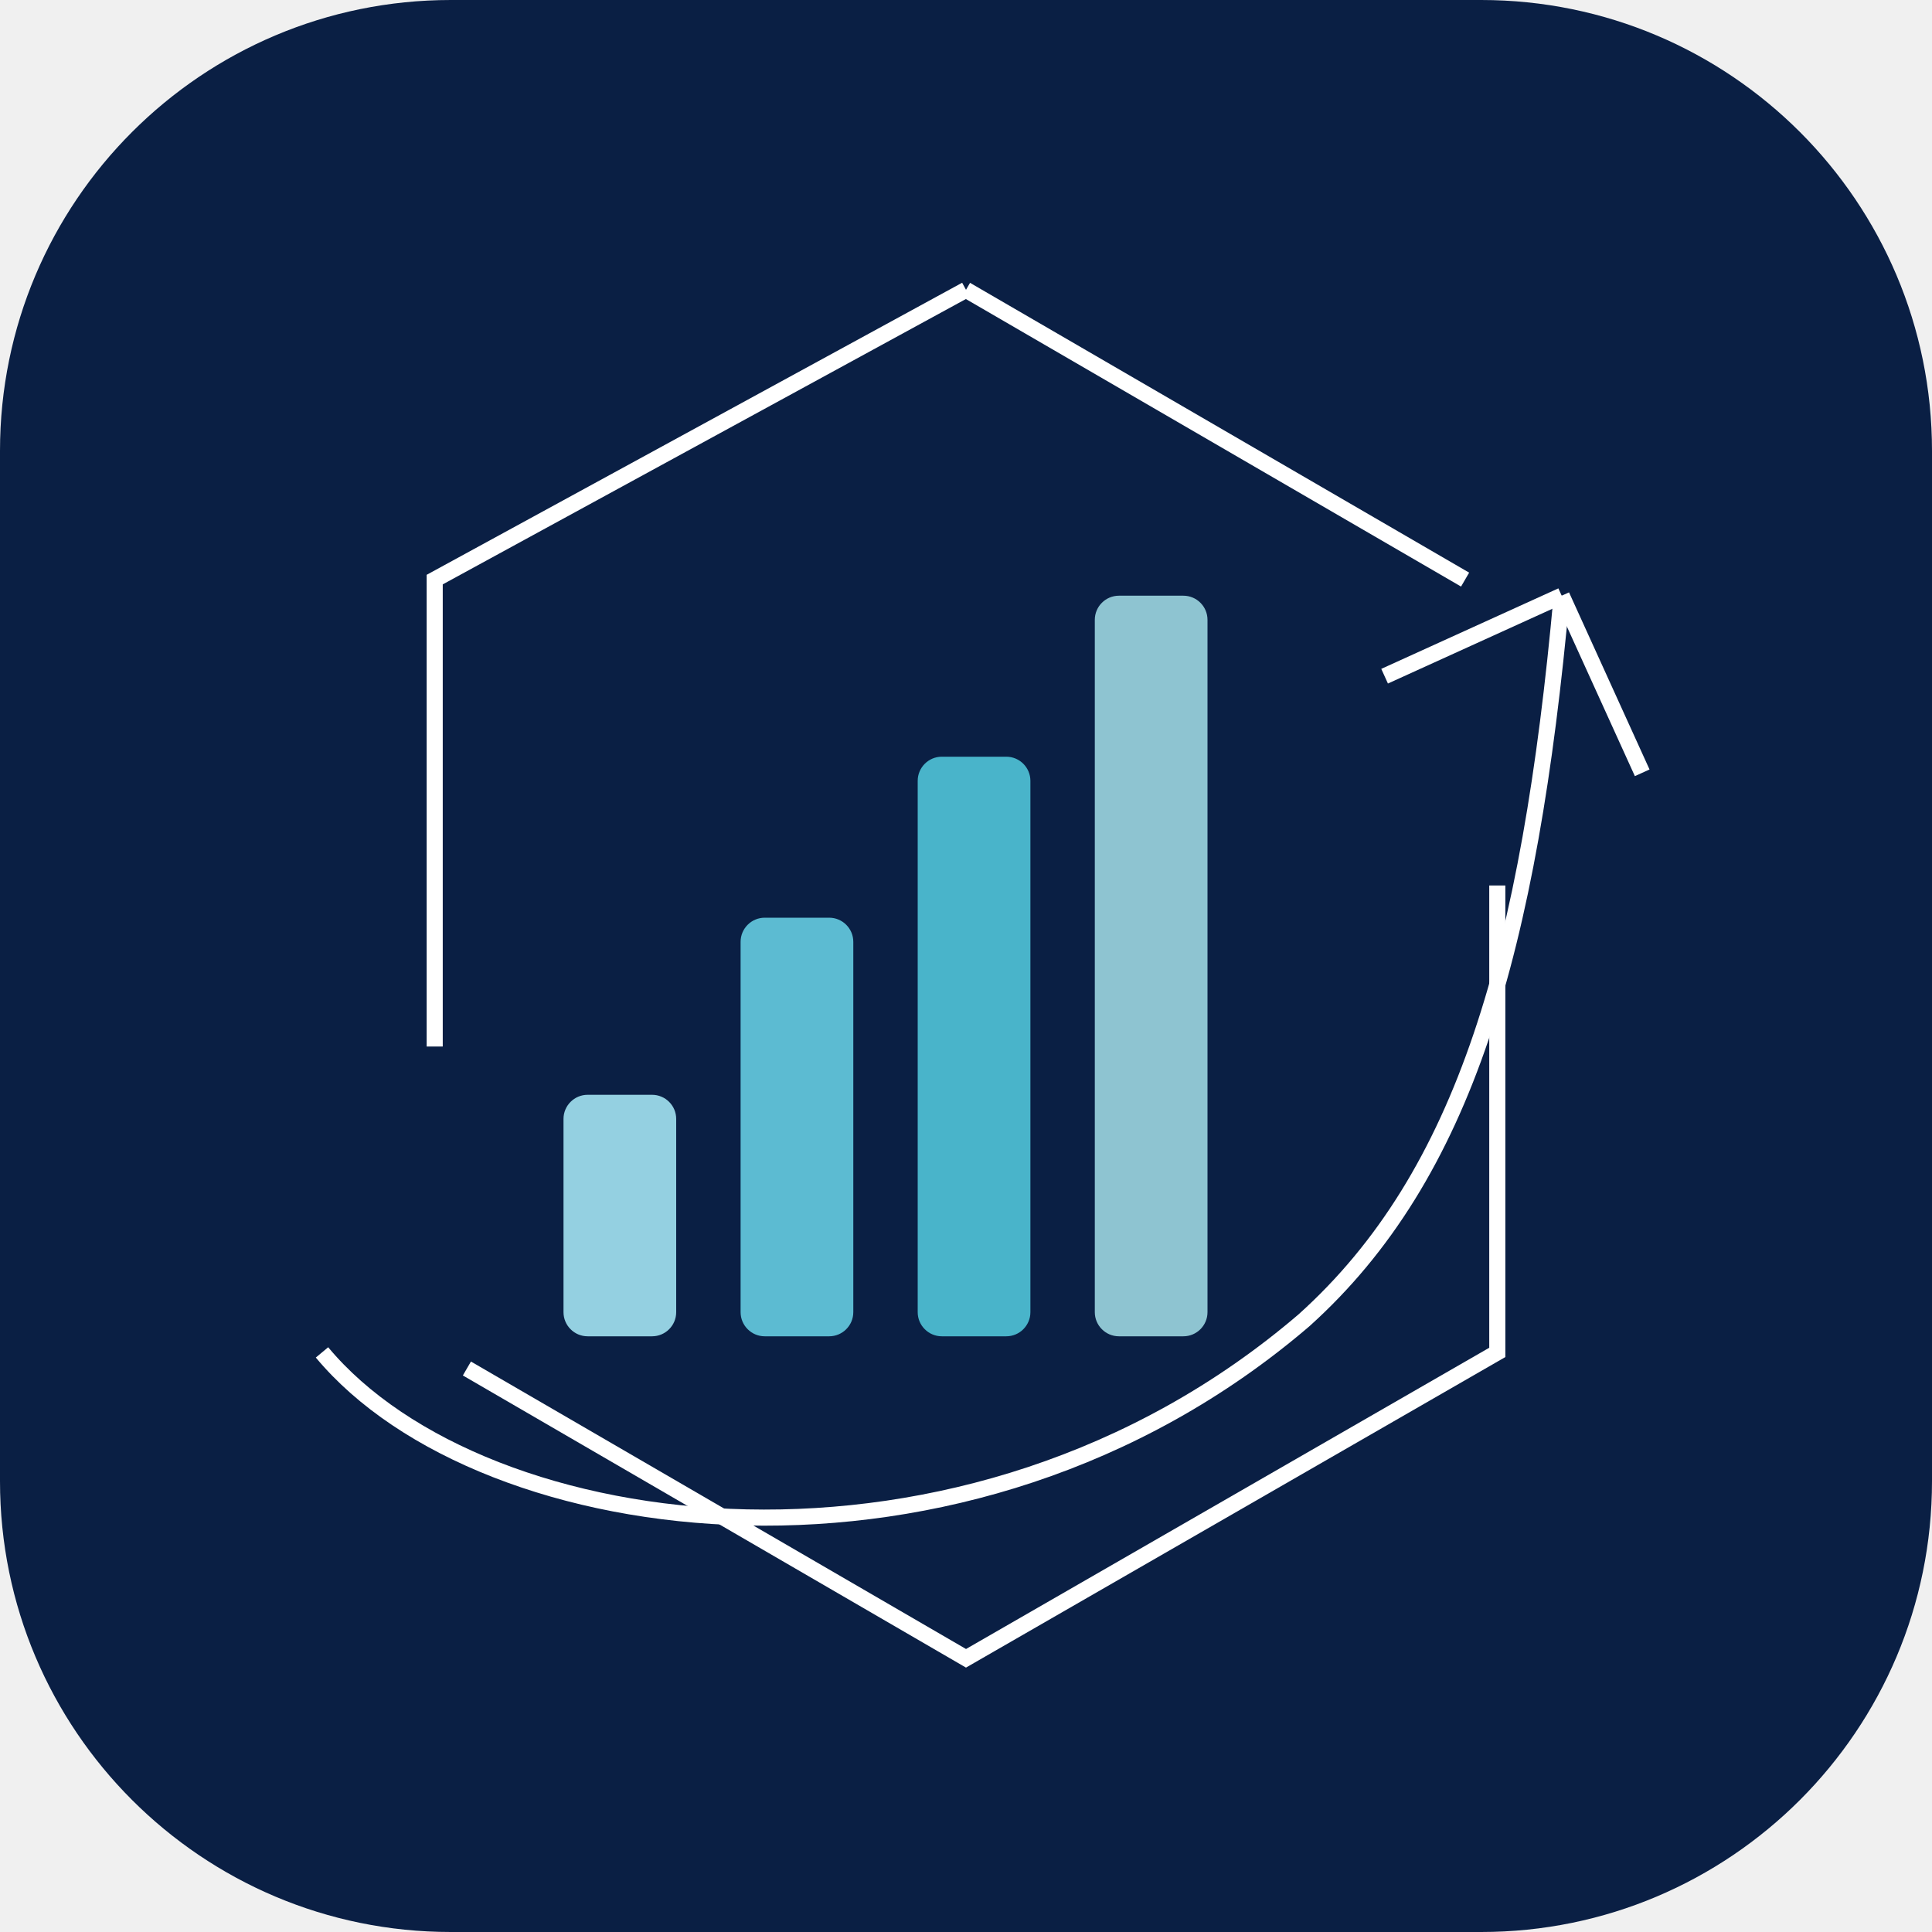
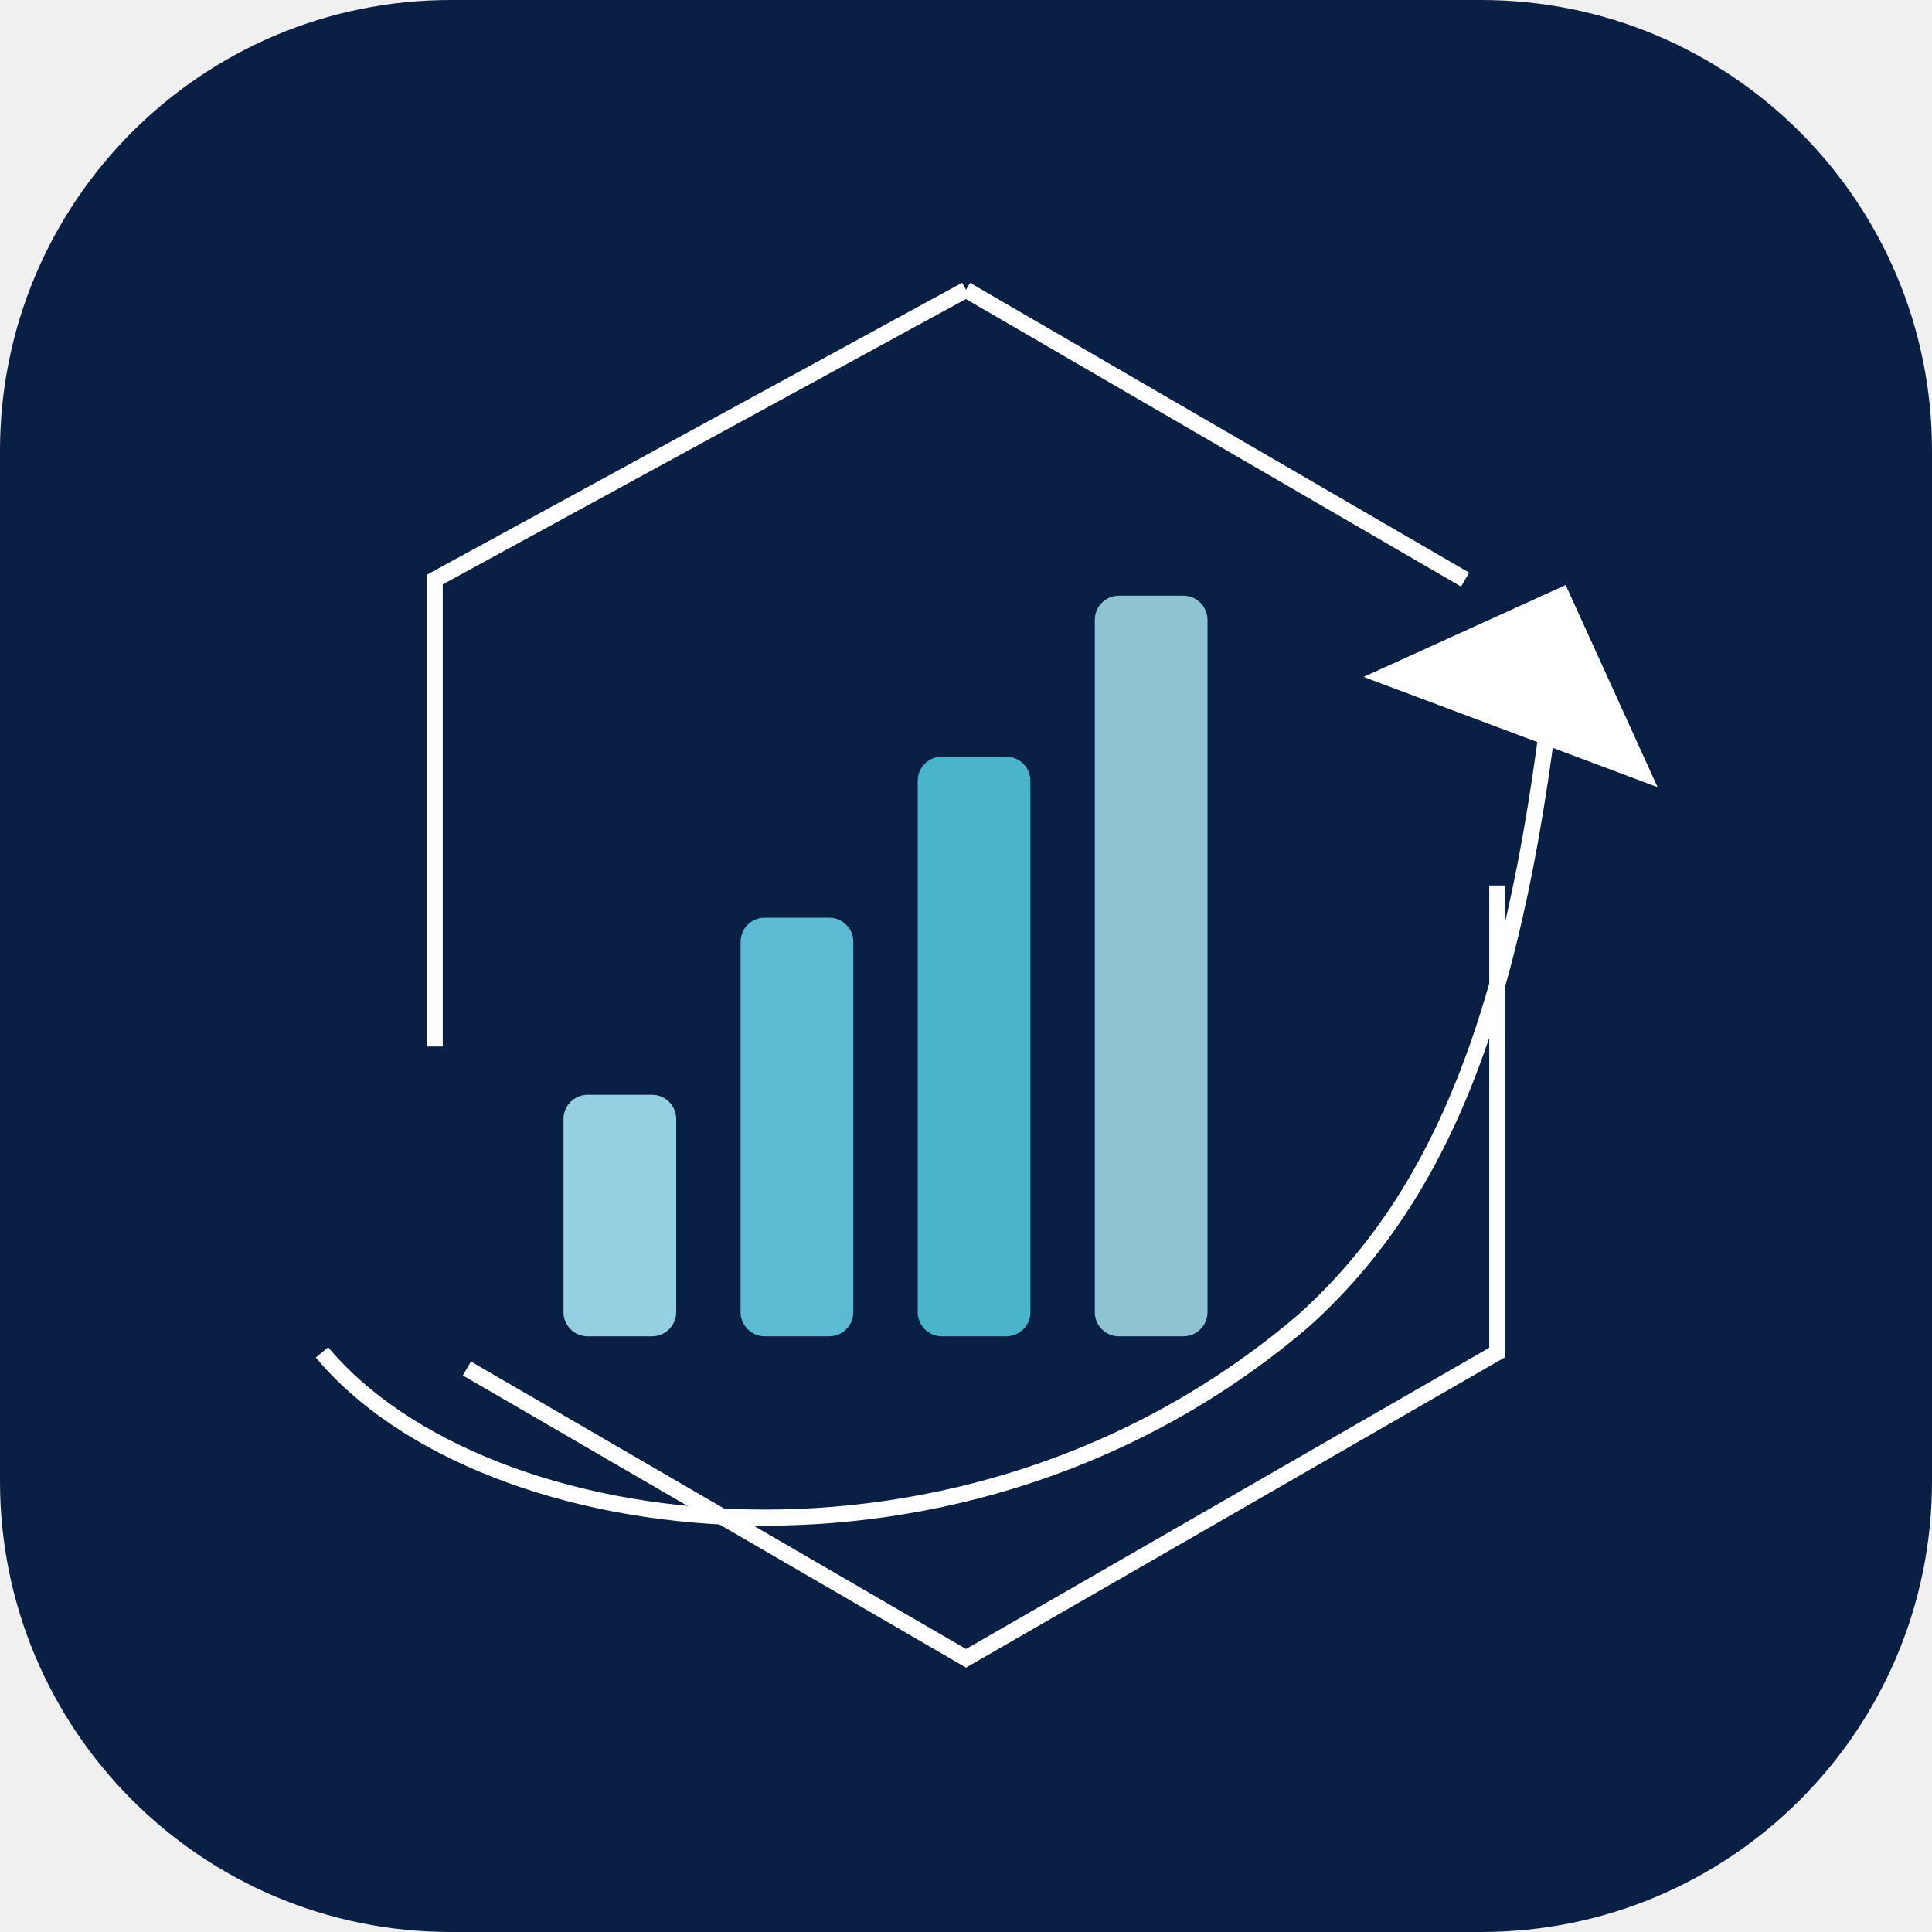
<svg xmlns="http://www.w3.org/2000/svg" viewBox="0 0 120 120" fill="none">
  <rect width="120" height="120" rx="28" fill="#0A1F44" />
  <g transform="translate(10, 10)">
    <path d="M 50 8 L 81 26 M 83 45 L 83 74 L 50 93 L 19 75 M 17 55 L 17 26 L 50 8" stroke="#FFFFFF" strokeWidth="7" strokeLinecap="round" strokeLinejoin="round" />
    <rect x="25" y="58" width="7" height="15" rx="1.5" fill="#94D0E1" />
    <rect x="36" y="47" width="7" height="26" rx="1.5" fill="#5CBBD2" />
    <rect x="47" y="37" width="7" height="36" rx="1.5" fill="#49B4CA" />
    <rect x="58" y="27" width="7" height="46" rx="1.5" fill="#8EC4D1" />
    <path d="M 10 74 C 20 86, 50 90, 71 72 C 81 63, 85 49, 87 27" stroke="#FFFFFF" strokeWidth="7.5" strokeLinecap="round" fill="none" />
-     <path d="M 87 27 L 76 32 M 87 27 L 92 38" stroke="#FFFFFF" strokeWidth="7" strokeLinecap="round" strokeLinejoin="round" />
+     <path d="M 87 27 L 76 32 L 92 38 Z" fill="#FFFFFF" stroke="#FFFFFF" strokeWidth="5" strokeLinecap="round" strokeLinejoin="round" />
  </g>
</svg>
